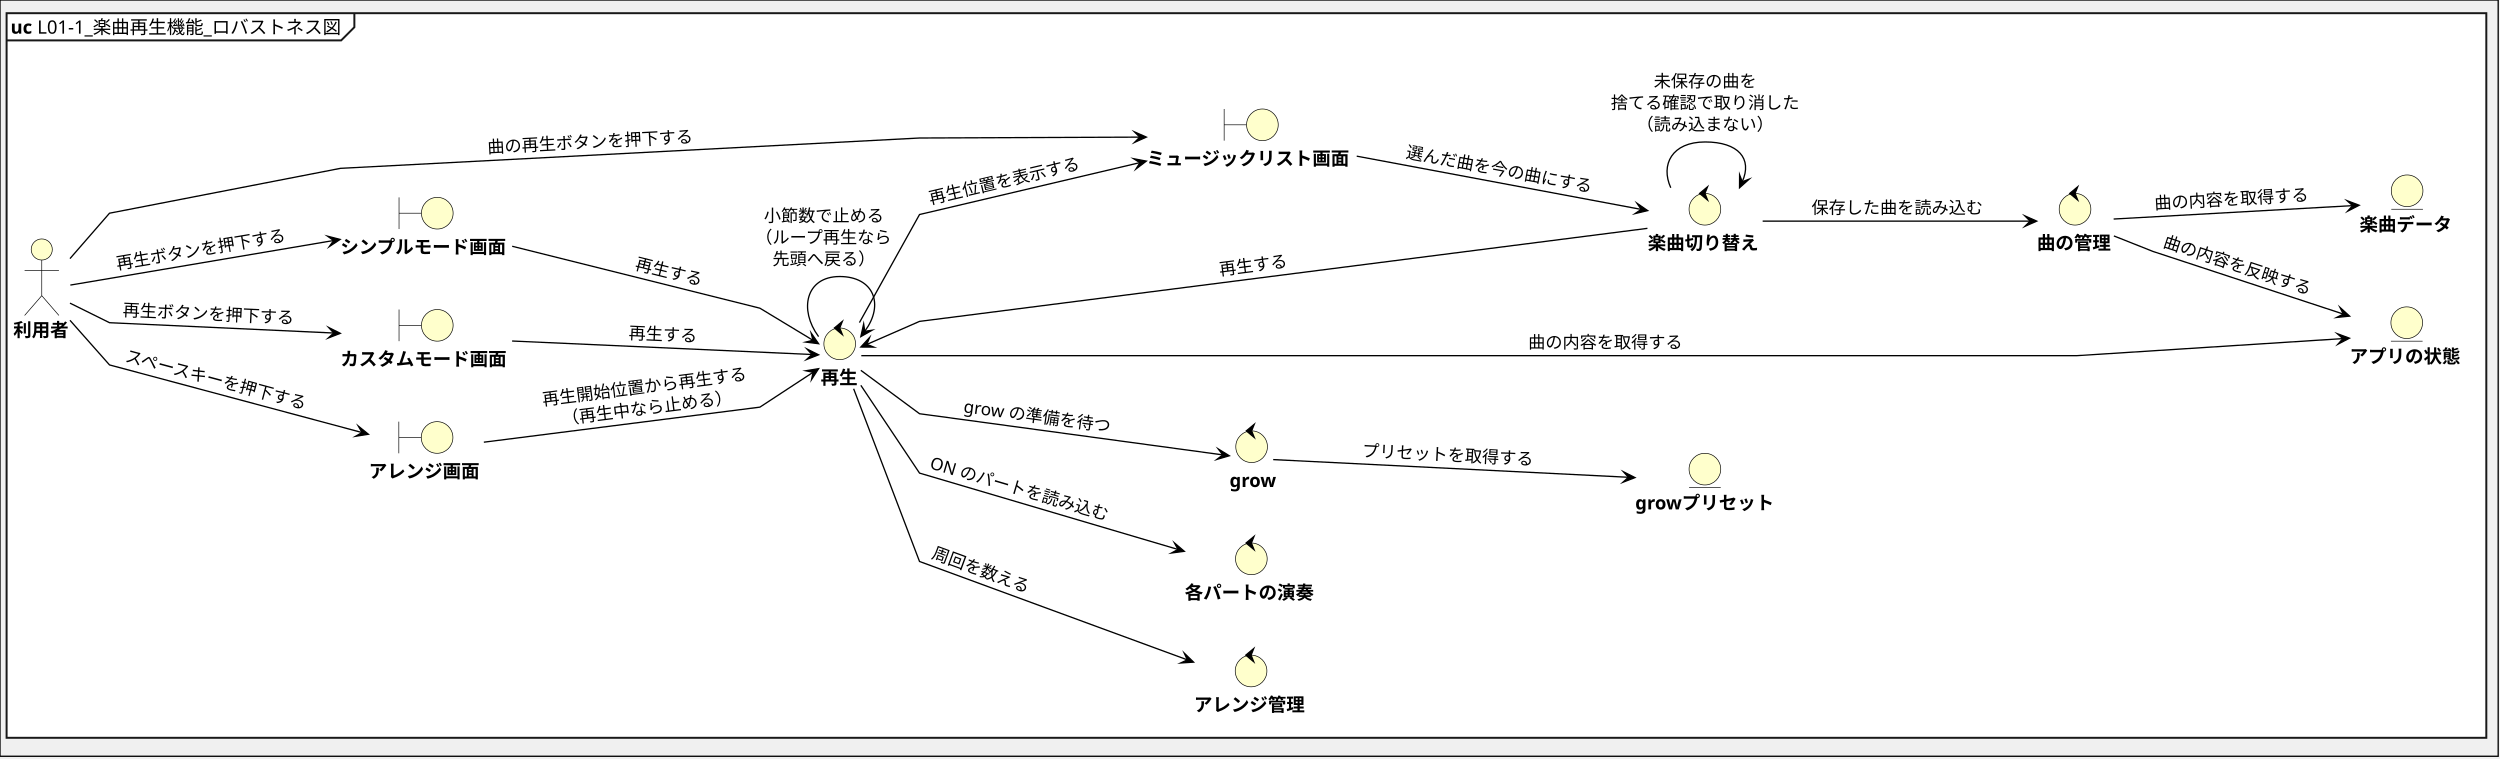
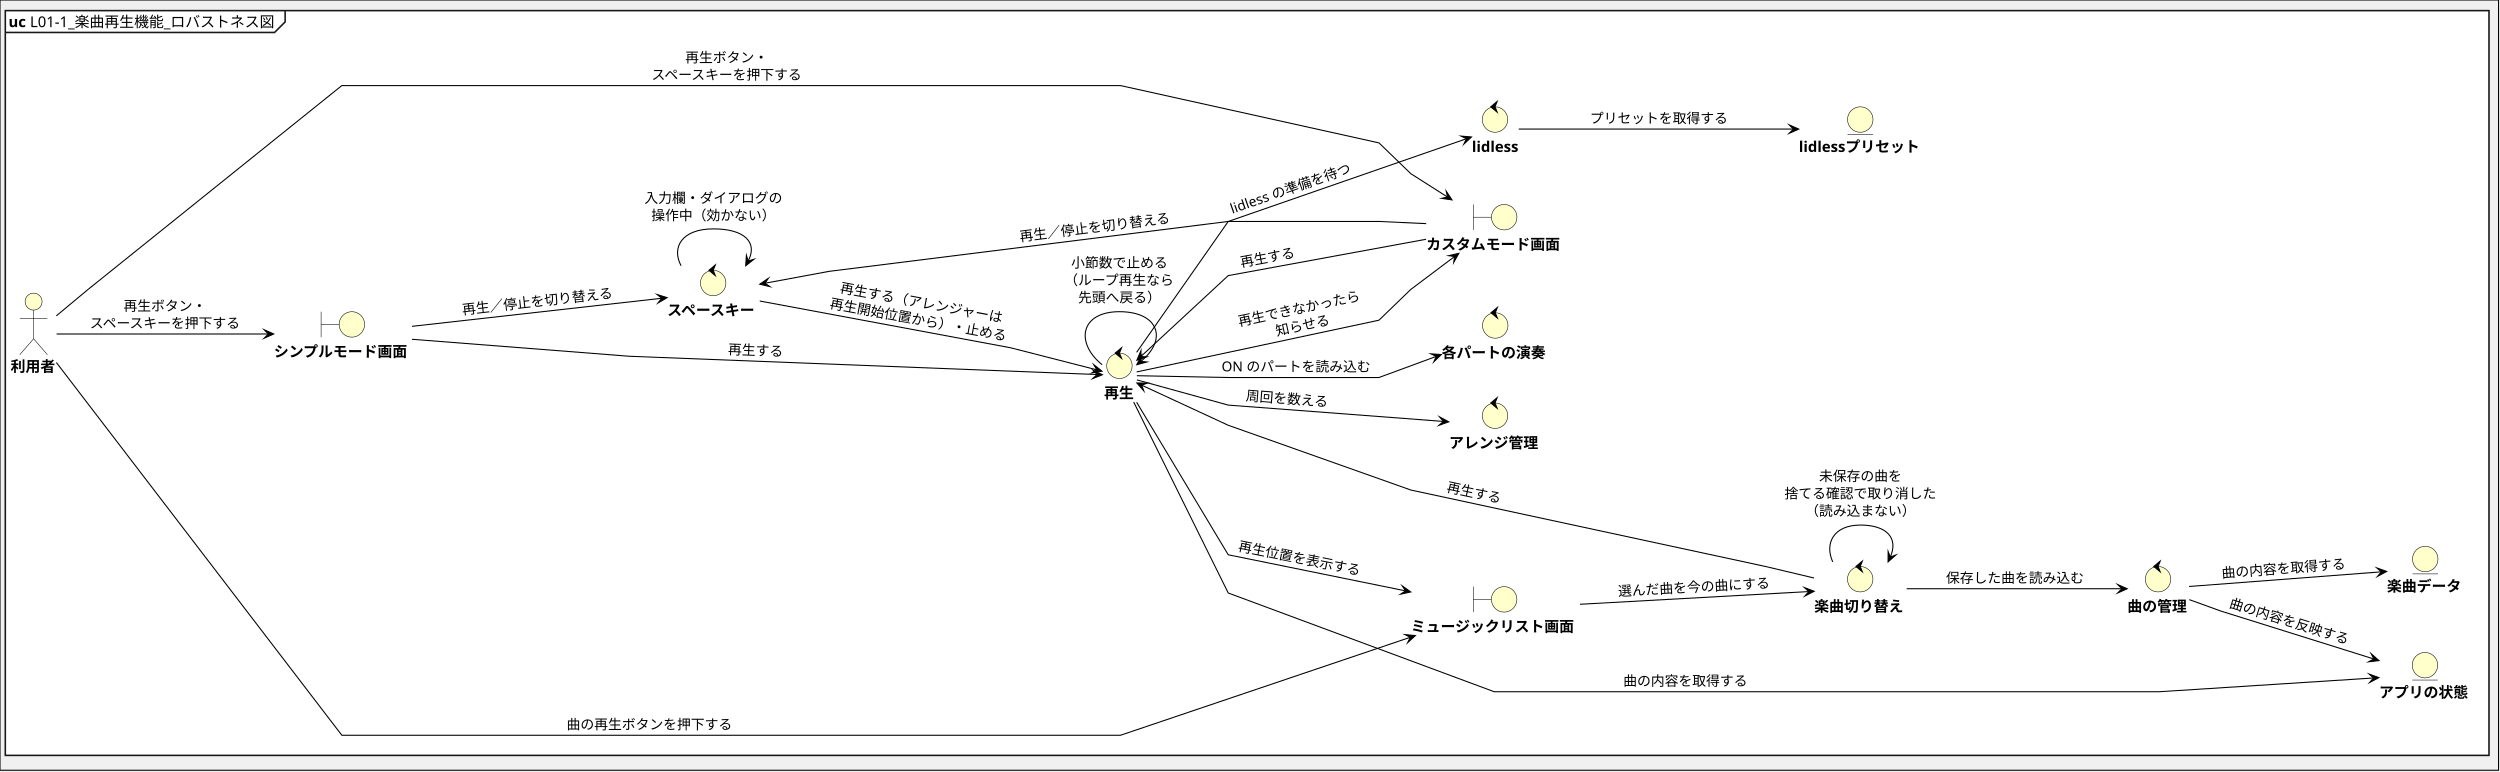
- <svg xmlns="http://www.w3.org/2000/svg" version="1.1" data-diagram-type="DESCRIPTION" style="width:1895px;height:575px;background:#FFFFFF;" width="1895px" height="575px" viewBox="0 0 1895 575" zoomAndPan="magnify" preserveAspectRatio="none" contentStyleType="text/css">
+ <svg xmlns="http://www.w3.org/2000/svg" version="1.1" data-diagram-type="DESCRIPTION" style="width:2355px;height:727px;background:#FFFFFF;" width="2355px" height="727px" viewBox="0 0 2355 727" zoomAndPan="magnify" preserveAspectRatio="none" contentStyleType="text/css">
  <defs />
  <g font-family="sans-serif" lengthAdjust="spacing">
-     <rect x="0" y="0" width="1893.625" height="573.252" fill="none" style="stroke:#000;stroke-width:1;" />
-     <rect x="5" y="10" width="1879.625" height="549.252" fill="#FFF" style="stroke:#181818;stroke-width:1.5;" />
+     <rect x="0" y="0" width="2353.625" height="725.57" fill="none" style="stroke:#000;stroke-width:1;" />
+     <rect x="5" y="10" width="2339.625" height="701.57" fill="#FFF" style="stroke:#181818;stroke-width:1.5;" />
    <path d="M268.606,10 L268.606,20.609 L258.606,30.609 L5,30.609" style="stroke:#181818;stroke-width:1.5;" fill="none" />
    <text x="8" y="25.533" fill="#000" font-size="14" textLength="16.338" font-weight="700">uc</text>
    <text x="28.228" y="25.533" fill="#000" font-size="14" textLength="233.379">L01-1_楽曲再生機能_ロバストネス図</text>
    <g class="entity" data-qualified-name="A1" id="ent0001" data-source-line="4">
-       <ellipse cx="31.656" cy="189.109" rx="8" ry="8" fill="#FFC" style="stroke:#000;stroke-width:0.5;" />
-       <path d="M31.656,197.109 L31.656,224.109 M18.656,205.109 L44.656,205.109 M31.656,224.109 L18.656,239.109 M31.656,224.109 L44.656,239.109" style="stroke:#000;stroke-width:0.5;" fill="none" />
-       <text x="10" y="255.143" fill="#000" font-size="14" textLength="43.313" font-weight="700">利用者</text>
+       <ellipse cx="31.656" cy="284.109" rx="8" ry="8" fill="#FFC" style="stroke:#000;stroke-width:0.5;" />
+       <path d="M31.656,292.109 L31.656,319.109 M18.656,300.109 L44.656,300.109 M31.656,319.109 L18.656,334.109 M31.656,319.109 L44.656,334.109" style="stroke:#000;stroke-width:0.5;" fill="none" />
+       <text x="10" y="350.143" fill="#000" font-size="14" textLength="43.313" font-weight="700">利用者</text>
    </g>
    <g class="entity" data-qualified-name="B1" id="ent0002" data-source-line="5">
-       <path d="M302.469,149.609 L302.469,173.609 M302.469,161.609 L319.469,161.609" style="stroke:#000;stroke-width:0.5;" fill="none" />
-       <ellipse cx="331.469" cy="161.609" rx="12" ry="12" fill="#FFC" style="stroke:#000;stroke-width:0.5;" />
-       <text x="258" y="192.143" fill="#000" font-size="14" textLength="129.938" font-weight="700">シンプルモード画面</text>
+       <path d="M302.469,293.609 L302.469,317.609 M302.469,305.609 L319.469,305.609" style="stroke:#000;stroke-width:0.5;" fill="none" />
+       <ellipse cx="331.469" cy="305.609" rx="12" ry="12" fill="#FFC" style="stroke:#000;stroke-width:0.5;" />
+       <text x="258" y="336.143" fill="#000" font-size="14" textLength="129.938" font-weight="700">シンプルモード画面</text>
    </g>
    <g class="entity" data-qualified-name="B2" id="ent0003" data-source-line="6">
-       <path d="M302.469,234.609 L302.469,258.609 M302.469,246.609 L319.469,246.609" style="stroke:#000;stroke-width:0.5;" fill="none" />
-       <ellipse cx="331.469" cy="246.609" rx="12" ry="12" fill="#FFC" style="stroke:#000;stroke-width:0.5;" />
-       <text x="258" y="277.143" fill="#000" font-size="14" textLength="129.938" font-weight="700">カスタムモード画面</text>
-     </g>
-     <g class="entity" data-qualified-name="B4" id="ent0004" data-source-line="7">
-       <path d="M302.313,319.609 L302.313,343.609 M302.313,331.609 L319.313,331.609" style="stroke:#000;stroke-width:0.5;" fill="none" />
-       <ellipse cx="331.313" cy="331.609" rx="12" ry="12" fill="#FFC" style="stroke:#000;stroke-width:0.5;" />
-       <text x="279.5" y="362.143" fill="#000" font-size="14" textLength="86.625" font-weight="700">アレンジ画面</text>
-     </g>
-     <g class="entity" data-qualified-name="B3" id="ent0005" data-source-line="8">
-       <path d="M927.906,82.609 L927.906,106.609 M927.906,94.609 L944.906,94.609" style="stroke:#000;stroke-width:0.5;" fill="none" />
-       <ellipse cx="956.906" cy="94.609" rx="12" ry="12" fill="#FFC" style="stroke:#000;stroke-width:0.5;" />
-       <text x="869" y="125.143" fill="#000" font-size="14" textLength="158.813" font-weight="700">ミュージックリスト画面</text>
+       <path d="M1387.969,192.609 L1387.969,216.609 M1387.969,204.609 L1404.969,204.609" style="stroke:#000;stroke-width:0.5;" fill="none" />
+       <ellipse cx="1416.969" cy="204.609" rx="12" ry="12" fill="#FFC" style="stroke:#000;stroke-width:0.5;" />
+       <text x="1343.5" y="235.143" fill="#000" font-size="14" textLength="129.938" font-weight="700">カスタムモード画面</text>
+     </g>
+     <g class="entity" data-qualified-name="B3" id="ent0004" data-source-line="7">
+       <path d="M1387.906,552.609 L1387.906,576.609 M1387.906,564.609 L1404.906,564.609" style="stroke:#000;stroke-width:0.5;" fill="none" />
+       <ellipse cx="1416.906" cy="564.609" rx="12" ry="12" fill="#FFC" style="stroke:#000;stroke-width:0.5;" />
+       <text x="1329" y="595.143" fill="#000" font-size="14" textLength="158.813" font-weight="700">ミュージックリスト画面</text>
+     </g>
+     <g class="entity" data-qualified-name="C7" id="ent0005" data-source-line="8">
+       <ellipse cx="671.813" cy="266.609" rx="12" ry="12" fill="#FFC" style="stroke:#000;stroke-width:0.5;" />
+       <polygon points="667.813,254.609,673.813,249.609,671.813,254.609,673.813,259.609,667.813,254.609" fill="#000" style="stroke:#000;stroke-width:1;stroke-linejoin:miter;stroke-miterlimit:10;" />
+       <text x="628.5" y="297.143" fill="#000" font-size="14" textLength="86.625" font-weight="700">スペースキー</text>
    </g>
    <g class="entity" data-qualified-name="C1" id="ent0006" data-source-line="9">
-       <ellipse cx="1292.313" cy="158.609" rx="12" ry="12" fill="#FFC" style="stroke:#000;stroke-width:0.5;" />
-       <polygon points="1288.313,146.609,1294.313,141.609,1292.313,146.609,1294.313,151.609,1288.313,146.609" fill="#000" style="stroke:#000;stroke-width:1;stroke-linejoin:miter;stroke-miterlimit:10;" />
-       <text x="1249" y="189.143" fill="#000" font-size="14" textLength="86.625" font-weight="700">楽曲切り替え</text>
+       <ellipse cx="1752.313" cy="545.609" rx="12" ry="12" fill="#FFC" style="stroke:#000;stroke-width:0.5;" />
+       <polygon points="1748.313,533.609,1754.313,528.609,1752.313,533.609,1754.313,538.609,1748.313,533.609" fill="#000" style="stroke:#000;stroke-width:1;stroke-linejoin:miter;stroke-miterlimit:10;" />
+       <text x="1709" y="576.143" fill="#000" font-size="14" textLength="86.625" font-weight="700">楽曲切り替え</text>
    </g>
    <g class="entity" data-qualified-name="C2" id="ent0007" data-source-line="10">
-       <ellipse cx="1572.875" cy="158.609" rx="12" ry="12" fill="#FFC" style="stroke:#000;stroke-width:0.5;" />
-       <polygon points="1568.875,146.609,1574.875,141.609,1572.875,146.609,1574.875,151.609,1568.875,146.609" fill="#000" style="stroke:#000;stroke-width:1;stroke-linejoin:miter;stroke-miterlimit:10;" />
-       <text x="1544" y="189.143" fill="#000" font-size="14" textLength="57.75" font-weight="700">曲の管理</text>
+       <ellipse cx="2032.875" cy="545.609" rx="12" ry="12" fill="#FFC" style="stroke:#000;stroke-width:0.5;" />
+       <polygon points="2028.875,533.609,2034.875,528.609,2032.875,533.609,2034.875,538.609,2028.875,533.609" fill="#000" style="stroke:#000;stroke-width:1;stroke-linejoin:miter;stroke-miterlimit:10;" />
+       <text x="2004" y="576.143" fill="#000" font-size="14" textLength="57.75" font-weight="700">曲の管理</text>
    </g>
    <g class="entity" data-qualified-name="C3" id="ent0008" data-source-line="11">
-       <ellipse cx="636.5" cy="260.609" rx="12" ry="12" fill="#FFC" style="stroke:#000;stroke-width:0.5;" />
-       <polygon points="632.5,248.609,638.5,243.609,636.5,248.609,638.5,253.609,632.5,248.609" fill="#000" style="stroke:#000;stroke-width:1;stroke-linejoin:miter;stroke-miterlimit:10;" />
-       <text x="622.063" y="291.143" fill="#000" font-size="14" textLength="28.875" font-weight="700">再生</text>
+       <ellipse cx="1054.5" cy="344.609" rx="12" ry="12" fill="#FFC" style="stroke:#000;stroke-width:0.5;" />
+       <polygon points="1050.5,332.609,1056.5,327.609,1054.5,332.609,1056.5,337.609,1050.5,332.609" fill="#000" style="stroke:#000;stroke-width:1;stroke-linejoin:miter;stroke-miterlimit:10;" />
+       <text x="1040.063" y="375.143" fill="#000" font-size="14" textLength="28.875" font-weight="700">再生</text>
    </g>
    <g class="entity" data-qualified-name="C6" id="ent0009" data-source-line="12">
-       <ellipse cx="948.721" cy="338.609" rx="12" ry="12" fill="#FFC" style="stroke:#000;stroke-width:0.5;" />
-       <polygon points="944.721,326.609,950.721,321.609,948.721,326.609,950.721,331.609,944.721,326.609" fill="#000" style="stroke:#000;stroke-width:1;stroke-linejoin:miter;stroke-miterlimit:10;" />
-       <text x="932" y="369.143" fill="#000" font-size="14" textLength="33.441" font-weight="700">grow</text>
+       <ellipse cx="1408.29" cy="112.609" rx="12" ry="12" fill="#FFC" style="stroke:#000;stroke-width:0.5;" />
+       <polygon points="1404.29,100.609,1410.29,95.609,1408.29,100.609,1410.29,105.609,1404.29,100.609" fill="#000" style="stroke:#000;stroke-width:1;stroke-linejoin:miter;stroke-miterlimit:10;" />
+       <text x="1386.5" y="143.143" fill="#000" font-size="14" textLength="43.579" font-weight="700">lidless</text>
    </g>
    <g class="entity" data-qualified-name="C4" id="ent0010" data-source-line="13">
-       <ellipse cx="948.531" cy="423.609" rx="12" ry="12" fill="#FFC" style="stroke:#000;stroke-width:0.5;" />
-       <polygon points="944.531,411.609,950.531,406.609,948.531,411.609,950.531,416.609,944.531,411.609" fill="#000" style="stroke:#000;stroke-width:1;stroke-linejoin:miter;stroke-miterlimit:10;" />
-       <text x="898" y="454.143" fill="#000" font-size="14" textLength="101.063" font-weight="700">各パートの演奏</text>
+       <ellipse cx="1408.531" cy="306.609" rx="12" ry="12" fill="#FFC" style="stroke:#000;stroke-width:0.5;" />
+       <polygon points="1404.531,294.609,1410.531,289.609,1408.531,294.609,1410.531,299.609,1404.531,294.609" fill="#000" style="stroke:#000;stroke-width:1;stroke-linejoin:miter;stroke-miterlimit:10;" />
+       <text x="1358" y="337.143" fill="#000" font-size="14" textLength="101.063" font-weight="700">各パートの演奏</text>
    </g>
    <g class="entity" data-qualified-name="C5" id="ent0011" data-source-line="14">
-       <ellipse cx="948.313" cy="508.609" rx="12" ry="12" fill="#FFC" style="stroke:#000;stroke-width:0.5;" />
-       <polygon points="944.313,496.609,950.313,491.609,948.313,496.609,950.313,501.609,944.313,496.609" fill="#000" style="stroke:#000;stroke-width:1;stroke-linejoin:miter;stroke-miterlimit:10;" />
-       <text x="905" y="539.143" fill="#000" font-size="14" textLength="86.625" font-weight="700">アレンジ管理</text>
+       <ellipse cx="1408.313" cy="391.609" rx="12" ry="12" fill="#FFC" style="stroke:#000;stroke-width:0.5;" />
+       <polygon points="1404.313,379.609,1410.313,374.609,1408.313,379.609,1410.313,384.609,1404.313,379.609" fill="#000" style="stroke:#000;stroke-width:1;stroke-linejoin:miter;stroke-miterlimit:10;" />
+       <text x="1365" y="422.143" fill="#000" font-size="14" textLength="86.625" font-weight="700">アレンジ管理</text>
    </g>
    <g class="entity" data-qualified-name="E1" id="ent0012" data-source-line="15">
-       <ellipse cx="1824.594" cy="144.609" rx="12" ry="12" fill="#FFC" style="stroke:#000;stroke-width:0.5;" />
-       <line x1="1812.594" y1="158.609" x2="1836.594" y2="158.609" style="stroke:#000;stroke-width:0.5;" />
-       <text x="1788.5" y="175.143" fill="#000" font-size="14" textLength="72.188" font-weight="700">楽曲データ</text>
+       <ellipse cx="2284.594" cy="526.609" rx="12" ry="12" fill="#FFC" style="stroke:#000;stroke-width:0.5;" />
+       <line x1="2272.594" y1="540.609" x2="2296.594" y2="540.609" style="stroke:#000;stroke-width:0.5;" />
+       <text x="2248.5" y="557.143" fill="#000" font-size="14" textLength="72.188" font-weight="700">楽曲データ</text>
    </g>
    <g class="entity" data-qualified-name="E2" id="ent0013" data-source-line="16">
-       <ellipse cx="1824.313" cy="244.609" rx="12" ry="12" fill="#FFC" style="stroke:#000;stroke-width:0.5;" />
-       <line x1="1812.313" y1="258.609" x2="1836.313" y2="258.609" style="stroke:#000;stroke-width:0.5;" />
-       <text x="1781" y="275.143" fill="#000" font-size="14" textLength="86.625" font-weight="700">アプリの状態</text>
+       <ellipse cx="2284.313" cy="626.609" rx="12" ry="12" fill="#FFC" style="stroke:#000;stroke-width:0.5;" />
+       <line x1="2272.313" y1="640.609" x2="2296.313" y2="640.609" style="stroke:#000;stroke-width:0.5;" />
+       <text x="2241" y="657.143" fill="#000" font-size="14" textLength="86.625" font-weight="700">アプリの状態</text>
    </g>
    <g class="entity" data-qualified-name="E3" id="ent0014" data-source-line="17">
-       <ellipse cx="1292.314" cy="355.609" rx="12" ry="12" fill="#FFC" style="stroke:#000;stroke-width:0.5;" />
-       <line x1="1280.314" y1="369.609" x2="1304.314" y2="369.609" style="stroke:#000;stroke-width:0.5;" />
-       <text x="1239.5" y="386.143" fill="#000" font-size="14" textLength="105.629" font-weight="700">growプリセット</text>
+       <ellipse cx="1752.383" cy="112.609" rx="12" ry="12" fill="#FFC" style="stroke:#000;stroke-width:0.5;" />
+       <line x1="1740.383" y1="126.609" x2="1764.383" y2="126.609" style="stroke:#000;stroke-width:0.5;" />
+       <text x="1694.5" y="143.143" fill="#000" font-size="14" textLength="115.767" font-weight="700">lidlessプリセット</text>
    </g>
    <g class="link" data-entity-1="ent0001" data-entity-2="ent0002" id="lnk15" data-source-line="19" data-link-type="dependency">
-       <path d="M53.32,216.089 C95.52,208.939 187.73,193.334 252.89,182.304" style="stroke:#000;stroke-width:1;" fill="none" id="A1-to-B1" />
-       <polygon points="257.82,181.469,248.279,179.028,252.89,182.304,249.614,186.915,257.82,181.469" fill="#000" style="stroke:#000;stroke-width:1;stroke-linejoin:miter;stroke-miterlimit:10;" />
+       <path d="M53.32,314.609 C95.52,314.609 187.66,314.609 252.82,314.609" style="stroke:#000;stroke-width:1;" fill="none" id="A1-to-B1" />
+       <polygon points="257.82,314.609,248.82,310.609,252.82,314.609,248.82,318.609,257.82,314.609" fill="#000" style="stroke:#000;stroke-width:1;stroke-linejoin:miter;stroke-miterlimit:10;" />
    </g>
    <g class="link" data-entity-1="ent0001" data-entity-2="ent0003" id="lnk16" data-source-line="20" data-link-type="dependency">
-       <path d="M53.04,229.779 C67.02,236.699 83,244.609 83,244.609 C83,244.609 182.165,249.169 252.955,252.429" style="stroke:#000;stroke-width:1;" fill="none" id="A1-to-B2" />
-       <polygon points="257.95,252.659,249.144,248.25,252.955,252.429,248.776,256.241,257.95,252.659" fill="#000" style="stroke:#000;stroke-width:1;stroke-linejoin:miter;stroke-miterlimit:10;" />
+       <path d="M53.04,297.529 C67.02,285.899 83,272.609 83,272.609 C83,272.609 322,80.609 322,80.609 C322,80.609 322,80.609 1055.5,80.609 C1055.5,80.609 1299,134.609 1299,134.609 C1299,134.609 1329,163.609 1329,163.609 C1329,163.609 1344.103,173.233 1363.573,185.633" style="stroke:#000;stroke-width:1;" fill="none" id="A1-to-B2" />
+       <polygon points="1367.79,188.319,1362.348,180.111,1363.573,185.633,1358.05,186.859,1367.79,188.319" fill="#000" style="stroke:#000;stroke-width:1;stroke-linejoin:miter;stroke-miterlimit:10;" />
    </g>
    <g class="link" data-entity-1="ent0001" data-entity-2="ent0004" id="lnk17" data-source-line="21" data-link-type="dependency">
-       <path d="M53.04,242.789 C67.02,258.569 83,276.609 83,276.609 C83,276.609 205.7,309.466 274.44,327.876" style="stroke:#000;stroke-width:1;" fill="none" id="A1-to-B4" />
-       <polygon points="279.27,329.169,271.611,322.977,274.44,327.876,269.542,330.705,279.27,329.169" fill="#000" style="stroke:#000;stroke-width:1;stroke-linejoin:miter;stroke-miterlimit:10;" />
-     </g>
-     <g class="link" data-entity-1="ent0001" data-entity-2="ent0005" id="lnk18" data-source-line="22" data-link-type="dependency">
-       <path d="M53.04,196.019 C67.02,179.959 83,161.609 83,161.609 C83,161.609 258,127.609 258,127.609 C258,127.609 697,104.609 697,104.609 C697,104.609 790.46,104.24 863.93,103.94" style="stroke:#000;stroke-width:1;" fill="none" id="A1-to-B3" />
-       <polygon points="868.93,103.919,859.914,99.956,863.93,103.94,859.946,107.956,868.93,103.919" fill="#000" style="stroke:#000;stroke-width:1;stroke-linejoin:miter;stroke-miterlimit:10;" />
-     </g>
-     <g class="link" data-entity-1="ent0005" data-entity-2="ent0006" id="lnk19" data-source-line="23" data-link-type="dependency">
-       <path d="M1028.39,118.369 C1097.04,131.219 1189.005,148.429 1244.025,158.729" style="stroke:#000;stroke-width:1;" fill="none" id="B3-to-C1" />
-       <polygon points="1248.94,159.649,1240.83,154.062,1244.025,158.729,1239.358,161.925,1248.94,159.649" fill="#000" style="stroke:#000;stroke-width:1;stroke-linejoin:miter;stroke-miterlimit:10;" />
-     </g>
-     <g class="link" data-entity-1="ent0006" data-entity-2="ent0006" id="lnk20" data-source-line="24" data-link-type="dependency">
-       <path d="M1266.44,142.329 C1258.55,124.839 1267.23,107.609 1292.5,107.609 C1317.77,107.609 1328.506,120.282 1320.616,137.772" style="stroke:#000;stroke-width:1;" fill="none" id="C1-to-C1" />
-       <polygon points="1318.56,142.329,1325.907,135.77,1320.616,137.772,1318.615,132.481,1318.56,142.329" fill="#000" style="stroke:#000;stroke-width:1;stroke-linejoin:miter;stroke-miterlimit:10;" />
-     </g>
-     <g class="link" data-entity-1="ent0006" data-entity-2="ent0007" id="lnk21" data-source-line="25" data-link-type="dependency">
-       <path d="M1336.1,167.609 C1393.7,167.609 1489.83,167.609 1538.82,167.609" style="stroke:#000;stroke-width:1;" fill="none" id="C1-to-C2" />
-       <polygon points="1543.82,167.609,1534.82,163.609,1538.82,167.609,1534.82,171.609,1543.82,167.609" fill="#000" style="stroke:#000;stroke-width:1;stroke-linejoin:miter;stroke-miterlimit:10;" />
-     </g>
-     <g class="link" data-entity-1="ent0007" data-entity-2="ent0012" id="lnk22" data-source-line="26" data-link-type="dependency">
-       <path d="M1602.14,166.029 C1647.89,163.459 1733.318,158.669 1783.278,155.869" style="stroke:#000;stroke-width:1;" fill="none" id="C2-to-E1" />
-       <polygon points="1788.27,155.589,1779.06,152.099,1783.278,155.869,1779.508,160.087,1788.27,155.589" fill="#000" style="stroke:#000;stroke-width:1;stroke-linejoin:miter;stroke-miterlimit:10;" />
-     </g>
-     <g class="link" data-entity-1="ent0007" data-entity-2="ent0013" id="lnk23" data-source-line="27" data-link-type="dependency">
-       <path d="M1602.32,178.839 C1617.04,184.679 1632,190.609 1632,190.609 C1632,190.609 1719.83,219.507 1776.25,238.067" style="stroke:#000;stroke-width:1;" fill="none" id="C2-to-E2" />
-       <polygon points="1781,239.629,1773.701,233.017,1776.25,238.067,1771.201,240.617,1781,239.629" fill="#000" style="stroke:#000;stroke-width:1;stroke-linejoin:miter;stroke-miterlimit:10;" />
-     </g>
-     <g class="link" data-entity-1="ent0002" data-entity-2="ent0008" id="lnk24" data-source-line="28" data-link-type="dependency">
-       <path d="M388.24,186.669 C462.9,205.339 576,233.609 576,233.609 C576,233.609 598.582,247.271 616.212,257.941" style="stroke:#000;stroke-width:1;" fill="none" id="B1-to-C3" />
-       <polygon points="620.49,260.529,614.861,252.447,616.212,257.941,610.719,259.291,620.49,260.529" fill="#000" style="stroke:#000;stroke-width:1;stroke-linejoin:miter;stroke-miterlimit:10;" />
-     </g>
-     <g class="link" data-entity-1="ent0003" data-entity-2="ent0008" id="lnk25" data-source-line="29" data-link-type="dependency">
-       <path d="M388.17,258.489 C462.26,261.819 574.235,266.854 615.495,268.714" style="stroke:#000;stroke-width:1;" fill="none" id="B2-to-C3" />
-       <polygon points="620.49,268.939,611.679,264.538,615.495,268.714,611.319,272.53,620.49,268.939" fill="#000" style="stroke:#000;stroke-width:1;stroke-linejoin:miter;stroke-miterlimit:10;" />
-     </g>
-     <g class="link" data-entity-1="ent0004" data-entity-2="ent0008" id="lnk26" data-source-line="30" data-link-type="dependency">
-       <path d="M366.75,335.179 C438.65,326.049 576,308.609 576,308.609 C576,308.609 598.678,293.739 616.308,282.189" style="stroke:#000;stroke-width:1;" fill="none" id="B4-to-C3" />
-       <polygon points="620.49,279.449,610.77,281.036,616.308,282.189,615.154,287.727,620.49,279.449" fill="#000" style="stroke:#000;stroke-width:1;stroke-linejoin:miter;stroke-miterlimit:10;" />
-     </g>
-     <g class="link" data-entity-1="ent0006" data-entity-2="ent0008" id="lnk27" data-source-line="31" data-link-type="dependency">
-       <path d="M1248.75,173.079 C1112.43,190.499 697,243.609 697,243.609 C697,243.609 674.722,253.348 657.092,261.048" style="stroke:#000;stroke-width:1;" fill="none" id="C1-to-C3" />
-       <polygon points="652.51,263.049,662.359,263.113,657.092,261.048,659.157,255.782,652.51,263.049" fill="#000" style="stroke:#000;stroke-width:1;stroke-linejoin:miter;stroke-miterlimit:10;" />
-     </g>
-     <g class="link" data-entity-1="ent0008" data-entity-2="ent0013" id="lnk28" data-source-line="32" data-link-type="dependency">
-       <path d="M652.87,269.609 C715.42,269.609 947.5,269.609 947.5,269.609 C947.5,269.609 947.5,269.609 1574,269.609 C1574,269.609 1704.64,261.229 1775.9,256.659" style="stroke:#000;stroke-width:1;" fill="none" id="C3-to-E2" />
-       <polygon points="1780.89,256.339,1771.652,252.924,1775.9,256.659,1772.164,260.907,1780.89,256.339" fill="#000" style="stroke:#000;stroke-width:1;stroke-linejoin:miter;stroke-miterlimit:10;" />
-     </g>
-     <g class="link" data-entity-1="ent0008" data-entity-2="ent0009" id="lnk29" data-source-line="33" data-link-type="dependency">
-       <path d="M652.51,280.709 C670.14,293.749 697,313.609 697,313.609 C697,313.609 872.035,337.367 926.875,344.807" style="stroke:#000;stroke-width:1;" fill="none" id="C3-to-C6" />
-       <polygon points="931.83,345.479,923.449,340.306,926.875,344.807,922.374,348.233,931.83,345.479" fill="#000" style="stroke:#000;stroke-width:1;stroke-linejoin:miter;stroke-miterlimit:10;" />
-     </g>
-     <g class="link" data-entity-1="ent0009" data-entity-2="ent0014" id="lnk30" data-source-line="34" data-link-type="dependency">
-       <path d="M965.08,348.379 C1013.04,350.769 1154.966,357.821 1234.336,361.771" style="stroke:#000;stroke-width:1;" fill="none" id="C6-to-E3" />
-       <polygon points="1239.33,362.019,1230.54,357.577,1234.336,361.771,1230.142,365.567,1239.33,362.019" fill="#000" style="stroke:#000;stroke-width:1;stroke-linejoin:miter;stroke-miterlimit:10;" />
-     </g>
-     <g class="link" data-entity-1="ent0008" data-entity-2="ent0010" id="lnk31" data-source-line="35" data-link-type="dependency">
-       <path d="M652.51,292.069 C670.14,318.429 697,358.609 697,358.609 C697,358.609 819.865,394.903 892.915,416.483" style="stroke:#000;stroke-width:1;" fill="none" id="C3-to-C4" />
-       <polygon points="897.71,417.899,890.212,411.513,892.915,416.483,887.946,419.186,897.71,417.899" fill="#000" style="stroke:#000;stroke-width:1;stroke-linejoin:miter;stroke-miterlimit:10;" />
-     </g>
-     <g class="link" data-entity-1="ent0008" data-entity-2="ent0011" id="lnk32" data-source-line="36" data-link-type="dependency">
-       <path d="M647.06,294.669 C663.88,338.769 697,425.609 697,425.609 C697,425.609 828.487,473.895 900.027,500.175" style="stroke:#000;stroke-width:1;" fill="none" id="C3-to-C5" />
-       <polygon points="904.72,501.899,897.651,495.041,900.027,500.175,894.893,502.551,904.72,501.899" fill="#000" style="stroke:#000;stroke-width:1;stroke-linejoin:miter;stroke-miterlimit:10;" />
-     </g>
-     <g class="link" data-entity-1="ent0008" data-entity-2="ent0008" id="lnk33" data-source-line="37" data-link-type="dependency">
-       <path d="M620.49,255.149 C605.39,234.759 610.73,209.609 636.5,209.609 C662.27,209.609 670.586,230.741 655.486,251.131" style="stroke:#000;stroke-width:1;" fill="none" id="C3-to-C3" />
-       <polygon points="652.51,255.149,661.081,250.297,655.486,251.131,654.652,245.536,652.51,255.149" fill="#000" style="stroke:#000;stroke-width:1;stroke-linejoin:miter;stroke-miterlimit:10;" />
-     </g>
-     <g class="link" data-entity-1="ent0008" data-entity-2="ent0005" id="lnk34" data-source-line="38" data-link-type="dependency">
-       <path d="M651.45,244.519 C669.04,212.899 697,162.609 697,162.609 C697,162.609 790.593,140.565 864.063,123.265" style="stroke:#000;stroke-width:1;" fill="none" id="C3-to-B3" />
-       <polygon points="868.93,122.119,859.253,120.289,864.063,123.265,861.086,128.076,868.93,122.119" fill="#000" style="stroke:#000;stroke-width:1;stroke-linejoin:miter;stroke-miterlimit:10;" />
+       <path d="M53.09,341.489 C119.23,427.849 322,692.609 322,692.609 C322,692.609 322,692.609 1055.5,692.609 C1055.5,692.609 1225.273,635.211 1328.543,600.301" style="stroke:#000;stroke-width:1;" fill="none" id="A1-to-B3" />
+       <polygon points="1333.28,598.699,1323.473,597.792,1328.543,600.301,1326.035,605.371,1333.28,598.699" fill="#000" style="stroke:#000;stroke-width:1;stroke-linejoin:miter;stroke-miterlimit:10;" />
+     </g>
+     <g class="link" data-entity-1="ent0002" data-entity-2="ent0005" id="lnk18" data-source-line="22" data-link-type="dependency">
+       <path d="M388.05,307.409 C458.06,299.539 563.281,287.718 623.411,280.958" style="stroke:#000;stroke-width:1;" fill="none" id="B1-to-C7" />
+       <polygon points="628.38,280.399,618.989,277.43,623.411,280.958,619.883,285.38,628.38,280.399" fill="#000" style="stroke:#000;stroke-width:1;stroke-linejoin:miter;stroke-miterlimit:10;" />
+     </g>
+     <g class="link" data-entity-1="ent0003" data-entity-2="ent0005" id="lnk19" data-source-line="23" data-link-type="dependency">
+       <path d="M1343.44,210.659 C1319.95,209.579 1299,208.609 1299,208.609 C1299,208.609 1157,208.609 1157,208.609 C1157,208.609 781,255.609 781,255.609 C781,255.609 750.786,261.209 720.596,266.799" style="stroke:#000;stroke-width:1;" fill="none" id="B2-to-C7" />
+       <polygon points="715.68,267.709,725.258,270.004,720.596,266.799,723.801,262.138,715.68,267.709" fill="#000" style="stroke:#000;stroke-width:1;stroke-linejoin:miter;stroke-miterlimit:10;" />
+     </g>
+     <g class="link" data-entity-1="ent0005" data-entity-2="ent0005" id="lnk20" data-source-line="24" data-link-type="dependency">
+       <path d="M641.55,250.329 C632.32,232.839 642.47,215.609 672,215.609 C701.53,215.609 714.014,228.417 704.784,245.907" style="stroke:#000;stroke-width:1;" fill="none" id="C7-to-C7" />
+       <polygon points="702.45,250.329,710.188,244.237,704.784,245.907,703.113,240.503,702.45,250.329" fill="#000" style="stroke:#000;stroke-width:1;stroke-linejoin:miter;stroke-miterlimit:10;" />
+     </g>
+     <g class="link" data-entity-1="ent0005" data-entity-2="ent0008" id="lnk21" data-source-line="25" data-link-type="dependency">
+       <path d="M715.68,283.559 C793.83,298.129 952,327.609 952,327.609 C952,327.609 1004.846,341.149 1033.236,348.419" style="stroke:#000;stroke-width:1;" fill="none" id="C7-to-C3" />
+       <polygon points="1038.08,349.659,1030.354,343.552,1033.236,348.419,1028.369,351.302,1038.08,349.659" fill="#000" style="stroke:#000;stroke-width:1;stroke-linejoin:miter;stroke-miterlimit:10;" />
+     </g>
+     <g class="link" data-entity-1="ent0002" data-entity-2="ent0008" id="lnk22" data-source-line="26" data-link-type="dependency">
+       <path d="M388.09,319.609 C467.66,325.819 593,335.609 593,335.609 C593,335.609 954.084,349.724 1033.444,352.824" style="stroke:#000;stroke-width:1;" fill="none" id="B1-to-C3" />
+       <polygon points="1038.44,353.019,1029.603,348.671,1033.444,352.824,1029.291,356.665,1038.44,353.019" fill="#000" style="stroke:#000;stroke-width:1;stroke-linejoin:miter;stroke-miterlimit:10;" />
+     </g>
+     <g class="link" data-entity-1="ent0003" data-entity-2="ent0008" id="lnk23" data-source-line="27" data-link-type="dependency">
+       <path d="M1343.32,225.399 C1269.1,239.029 1157,259.609 1157,259.609 C1157,259.609 1102.979,309.642 1074.589,335.932" style="stroke:#000;stroke-width:1;" fill="none" id="B2-to-C3" />
+       <polygon points="1070.92,339.329,1080.241,336.149,1074.589,335.932,1074.806,330.279,1070.92,339.329" fill="#000" style="stroke:#000;stroke-width:1;stroke-linejoin:miter;stroke-miterlimit:10;" />
+     </g>
+     <g class="link" data-entity-1="ent0008" data-entity-2="ent0003" id="lnk37" data-source-line="41" data-link-type="dependency">
+       <path d="M1070.73,350.359 C1124.04,338.969 1299,301.609 1299,301.609 C1299,301.609 1329,272.609 1329,272.609 C1329,272.609 1348.813,257.713 1370.213,241.633" style="stroke:#000;stroke-width:1;" fill="none" id="C3-to-B2" />
+       <polygon points="1374.21,238.629,1364.612,240.838,1370.213,241.633,1369.418,247.234,1374.21,238.629" fill="#000" style="stroke:#000;stroke-width:1;stroke-linejoin:miter;stroke-miterlimit:10;" />
+     </g>
+     <g class="link" data-entity-1="ent0004" data-entity-2="ent0006" id="lnk24" data-source-line="28" data-link-type="dependency">
+       <path d="M1488.39,569.229 C1557.04,565.409 1648.928,560.307 1703.948,557.247" style="stroke:#000;stroke-width:1;" fill="none" id="B3-to-C1" />
+       <polygon points="1708.94,556.969,1699.732,553.475,1703.948,557.247,1700.176,561.463,1708.94,556.969" fill="#000" style="stroke:#000;stroke-width:1;stroke-linejoin:miter;stroke-miterlimit:10;" />
+     </g>
+     <g class="link" data-entity-1="ent0006" data-entity-2="ent0006" id="lnk25" data-source-line="29" data-link-type="dependency">
+       <path d="M1726.44,529.329 C1718.55,511.839 1727.23,494.609 1752.5,494.609 C1777.77,494.609 1788.506,507.282 1780.616,524.772" style="stroke:#000;stroke-width:1;" fill="none" id="C1-to-C1" />
+       <polygon points="1778.56,529.329,1785.907,522.77,1780.616,524.772,1778.615,519.481,1778.56,529.329" fill="#000" style="stroke:#000;stroke-width:1;stroke-linejoin:miter;stroke-miterlimit:10;" />
+     </g>
+     <g class="link" data-entity-1="ent0006" data-entity-2="ent0007" id="lnk26" data-source-line="30" data-link-type="dependency">
+       <path d="M1796.1,554.609 C1853.7,554.609 1949.83,554.609 1998.82,554.609" style="stroke:#000;stroke-width:1;" fill="none" id="C1-to-C2" />
+       <polygon points="2003.82,554.609,1994.82,550.609,1998.82,554.609,1994.82,558.609,2003.82,554.609" fill="#000" style="stroke:#000;stroke-width:1;stroke-linejoin:miter;stroke-miterlimit:10;" />
+     </g>
+     <g class="link" data-entity-1="ent0007" data-entity-2="ent0012" id="lnk27" data-source-line="31" data-link-type="dependency">
+       <path d="M2062.14,552.469 C2107.89,548.979 2193.324,542.48 2243.284,538.67" style="stroke:#000;stroke-width:1;" fill="none" id="C2-to-E1" />
+       <polygon points="2248.27,538.289,2238.992,534.985,2243.284,538.67,2239.6,542.962,2248.27,538.289" fill="#000" style="stroke:#000;stroke-width:1;stroke-linejoin:miter;stroke-miterlimit:10;" />
+     </g>
+     <g class="link" data-entity-1="ent0007" data-entity-2="ent0013" id="lnk28" data-source-line="32" data-link-type="dependency">
+       <path d="M2062.32,564.859 C2077.04,570.189 2092,575.609 2092,575.609 C2092,575.609 2179.809,603.125 2236.229,620.795" style="stroke:#000;stroke-width:1;" fill="none" id="C2-to-E2" />
+       <polygon points="2241,622.289,2233.607,615.782,2236.229,620.795,2231.216,623.417,2241,622.289" fill="#000" style="stroke:#000;stroke-width:1;stroke-linejoin:miter;stroke-miterlimit:10;" />
+     </g>
+     <g class="link" data-entity-1="ent0006" data-entity-2="ent0008" id="lnk29" data-source-line="33" data-link-type="dependency">
+       <path d="M1708.81,544.479 C1686.17,539.109 1663,533.609 1663,533.609 C1663,533.609 1329,461.609 1329,461.609 C1329,461.609 1157,400.609 1157,400.609 C1157,400.609 1103.847,376.001 1075.457,362.851" style="stroke:#000;stroke-width:1;" fill="none" id="C1-to-C3" />
+       <polygon points="1070.92,360.749,1077.405,368.162,1075.457,362.851,1080.768,360.902,1070.92,360.749" fill="#000" style="stroke:#000;stroke-width:1;stroke-linejoin:miter;stroke-miterlimit:10;" />
+     </g>
+     <g class="link" data-entity-1="ent0008" data-entity-2="ent0013" id="lnk30" data-source-line="34" data-link-type="dependency">
+       <path d="M1067.95,378.749 C1095.05,433.489 1157,558.609 1157,558.609 C1157,558.609 1407.5,651.609 1407.5,651.609 C1407.5,651.609 1407.5,651.609 2034,651.609 C2034,651.609 2164.64,643.229 2235.9,638.659" style="stroke:#000;stroke-width:1;" fill="none" id="C3-to-E2" />
+       <polygon points="2240.89,638.339,2231.652,634.924,2235.9,638.659,2232.164,642.907,2240.89,638.339" fill="#000" style="stroke:#000;stroke-width:1;stroke-linejoin:miter;stroke-miterlimit:10;" />
+     </g>
+     <g class="link" data-entity-1="ent0008" data-entity-2="ent0009" id="lnk31" data-source-line="35" data-link-type="dependency">
+       <path d="M1070.7,331.899 C1099.01,291.449 1157,208.609 1157,208.609 C1157,208.609 1320.837,151.71 1381.417,130.67" style="stroke:#000;stroke-width:1;" fill="none" id="C3-to-C6" />
+       <polygon points="1386.14,129.029,1376.326,128.204,1381.417,130.67,1378.951,135.761,1386.14,129.029" fill="#000" style="stroke:#000;stroke-width:1;stroke-linejoin:miter;stroke-miterlimit:10;" />
+     </g>
+     <g class="link" data-entity-1="ent0009" data-entity-2="ent0014" id="lnk32" data-source-line="36" data-link-type="dependency">
+       <path d="M1430.64,121.609 C1482.41,121.609 1611.97,121.609 1689.4,121.609" style="stroke:#000;stroke-width:1;" fill="none" id="C6-to-E3" />
+       <polygon points="1694.4,121.609,1685.4,117.609,1689.4,121.609,1685.4,125.609,1694.4,121.609" fill="#000" style="stroke:#000;stroke-width:1;stroke-linejoin:miter;stroke-miterlimit:10;" />
+     </g>
+     <g class="link" data-entity-1="ent0008" data-entity-2="ent0010" id="lnk33" data-source-line="37" data-link-type="dependency">
+       <path d="M1070.92,353.909 C1099.31,354.469 1157,355.609 1157,355.609 C1157,355.609 1299,355.609 1299,355.609 C1299,355.609 1324.479,346.219 1353.009,335.699" style="stroke:#000;stroke-width:1;" fill="none" id="C3-to-C4" />
+       <polygon points="1357.7,333.969,1347.872,333.33,1353.009,335.699,1350.64,340.836,1357.7,333.969" fill="#000" style="stroke:#000;stroke-width:1;stroke-linejoin:miter;stroke-miterlimit:10;" />
+     </g>
+     <g class="link" data-entity-1="ent0008" data-entity-2="ent0011" id="lnk34" data-source-line="38" data-link-type="dependency">
+       <path d="M1070.92,357.859 C1099.31,365.699 1157,381.609 1157,381.609 C1157,381.609 1288.194,391.561 1359.734,396.991" style="stroke:#000;stroke-width:1;" fill="none" id="C3-to-C5" />
+       <polygon points="1364.72,397.369,1356.049,392.7,1359.734,396.991,1355.443,400.677,1364.72,397.369" fill="#000" style="stroke:#000;stroke-width:1;stroke-linejoin:miter;stroke-miterlimit:10;" />
+     </g>
+     <g class="link" data-entity-1="ent0008" data-entity-2="ent0008" id="lnk35" data-source-line="39" data-link-type="dependency">
+       <path d="M1038.19,343.579 C1012.45,322.619 1017.88,293.609 1054.5,293.609 C1091.12,293.609 1100.427,319.462 1074.687,340.422" style="stroke:#000;stroke-width:1;" fill="none" id="C3-to-C3" />
+       <polygon points="1070.81,343.579,1080.315,340.998,1074.687,340.422,1075.263,334.795,1070.81,343.579" fill="#000" style="stroke:#000;stroke-width:1;stroke-linejoin:miter;stroke-miterlimit:10;" />
+     </g>
+     <g class="link" data-entity-1="ent0008" data-entity-2="ent0004" id="lnk36" data-source-line="40" data-link-type="dependency">
+       <path d="M1070.7,378.909 C1099.01,426.059 1157,522.609 1157,522.609 C1157,522.609 1250.56,541.662 1324.03,556.612" style="stroke:#000;stroke-width:1;" fill="none" id="C3-to-B3" />
+       <polygon points="1328.93,557.609,1320.908,551.895,1324.03,556.612,1319.313,559.734,1328.93,557.609" fill="#000" style="stroke:#000;stroke-width:1;stroke-linejoin:miter;stroke-miterlimit:10;" />
    </g>
    <g class="link-labels">
-       <g transform="rotate(-2.999 447.842 117.663)">
-         <rect x="367.842" y="100.013" width="160.000" height="15.650" fill="#FFFFFF" stroke="none" />
-         <text text-anchor="middle" x="447.842" y="112.063" fill="#000" font-size="13" textLength="156">曲の再生ボタンを押下する</text>
-       </g>
-       <g transform="rotate(-7.236 491.746 319.307)">
-         <rect x="411.746" y="285.407" width="160.000" height="31.900" fill="#FFFFFF" stroke="none" />
-         <text text-anchor="middle" x="491.746" y="297.457" fill="#000" font-size="13" textLength="156">再生開始位置から再生する</text>
-         <text text-anchor="middle" x="491.746" y="313.707" fill="#000" font-size="13" textLength="130">（再生中なら止める）</text>
-       </g>
-       <g transform="rotate(14.992 161.068 297.515)">
-         <rect x="87.568" y="279.865" width="147.000" height="15.650" fill="#FFFFFF" stroke="none" />
-         <text text-anchor="middle" x="161.068" y="291.915" fill="#000" font-size="13" textLength="143">スペースキーを押下する</text>
-       </g>
-       <g transform="rotate(10.601 1134.547 138.238)">
-         <rect x="1061.047" y="120.588" width="147.000" height="15.650" fill="#FFFFFF" stroke="none" />
-         <text text-anchor="middle" x="1134.547" y="132.638" fill="#000" font-size="13" textLength="143">選んだ曲を今の曲にする</text>
-       </g>
-       <g transform="rotate(16.457 769.845 380.127)">
-         <rect x="697.789" y="362.477" width="144.112" height="15.650" fill="#FFFFFF" stroke="none" />
-         <text text-anchor="middle" x="769.845" y="374.527" fill="#000" font-size="13" textLength="140.112">ON のパートを読み込む</text>
-       </g>
-       <g transform="rotate(-9.608 153.889 199.061)">
-         <rect x="86.889" y="181.411" width="134.000" height="15.650" fill="#FFFFFF" stroke="none" />
-         <text text-anchor="middle" x="153.889" y="193.461" fill="#000" font-size="13" textLength="130">再生ボタンを押下する</text>
-       </g>
-       <g transform="rotate(2.634 157.492 248.035)">
-         <rect x="90.492" y="230.385" width="134.000" height="15.650" fill="#FFFFFF" stroke="none" />
-         <text text-anchor="middle" x="157.492" y="242.435" fill="#000" font-size="13" textLength="130">再生ボタンを押下する</text>
-       </g>
-       <g transform="rotate(-0.000 1438.1 167.609)">
-         <rect x="1371.100" y="149.959" width="134.000" height="15.650" fill="#FFFFFF" stroke="none" />
-         <text text-anchor="middle" x="1438.1" y="162.009" fill="#000" font-size="13" textLength="130">保存した曲を読み込む</text>
-       </g>
-       <g transform="rotate(2.847 1096.917 354.937)">
-         <rect x="1029.917" y="337.287" width="134.000" height="15.650" fill="#FFFFFF" stroke="none" />
-         <text text-anchor="middle" x="1096.917" y="349.337" fill="#000" font-size="13" textLength="130">プリセットを取得する</text>
-       </g>
-       <g transform="rotate(-3.210 1691.999 160.987)">
-         <rect x="1631.499" y="143.337" width="121.000" height="15.650" fill="#FFFFFF" stroke="none" />
-         <text text-anchor="middle" x="1691.999" y="155.387" fill="#000" font-size="13" textLength="117">曲の内容を取得する</text>
-       </g>
-       <g transform="rotate(18.211 1692.862 210.633)">
-         <rect x="1632.362" y="192.982" width="121.000" height="15.650" fill="#FFFFFF" stroke="none" />
-         <text text-anchor="middle" x="1692.862" y="205.032" fill="#000" font-size="13" textLength="117">曲の内容を反映する</text>
-       </g>
-       <g transform="rotate(0.000 1216.87 269.609)">
-         <rect x="1156.370" y="251.959" width="121.000" height="15.650" fill="#FFFFFF" stroke="none" />
-         <text text-anchor="middle" x="1216.87" y="264.009" fill="#000" font-size="13" textLength="117">曲の内容を取得する</text>
-       </g>
-       <g transform="rotate(-13.252 763.458 146.957)">
-         <rect x="702.958" y="129.307" width="121.000" height="15.650" fill="#FFFFFF" stroke="none" />
-         <text text-anchor="middle" x="763.458" y="141.357" fill="#000" font-size="13" textLength="117">再生位置を表示する</text>
-       </g>
-       <g transform="rotate(7.729 784.861 325.534)">
-         <rect x="727.966" y="307.884" width="113.789" height="15.650" fill="#FFFFFF" stroke="none" />
-         <text text-anchor="middle" x="784.861" y="319.934" fill="#000" font-size="13" textLength="109.789">grow の準備を待つ</text>
-       </g>
-       <g transform="rotate(20.166 740.049 441.418)">
-         <rect x="699.049" y="423.768" width="82.000" height="15.650" fill="#FFFFFF" stroke="none" />
-         <text text-anchor="middle" x="740.049" y="435.818" fill="#000" font-size="13" textLength="78">周回を数える</text>
-       </g>
-       <g transform="rotate(14.035 504.657 215.775)">
-         <rect x="476.657" y="198.125" width="56.000" height="15.650" fill="#FFFFFF" stroke="none" />
-         <text text-anchor="middle" x="504.657" y="210.175" fill="#000" font-size="13" textLength="52">再生する</text>
-       </g>
-       <g transform="rotate(2.575 502.055 263.609)">
-         <rect x="474.055" y="245.959" width="56.000" height="15.650" fill="#FFFFFF" stroke="none" />
-         <text text-anchor="middle" x="502.055" y="258.009" fill="#000" font-size="13" textLength="52">再生する</text>
-       </g>
-       <g transform="rotate(-7.285 951.171 211.116)">
-         <rect x="923.171" y="193.466" width="56.000" height="15.650" fill="#FFFFFF" stroke="none" />
-         <text text-anchor="middle" x="951.171" y="205.516" fill="#000" font-size="13" textLength="52">再生する</text>
+       <g transform="rotate(10.558 863.14 311.047)">
+         <rect x="776.640" y="277.147" width="173.000" height="31.900" fill="#FFFFFF" stroke="none" />
+         <text text-anchor="middle" x="863.14" y="289.197" fill="#000" font-size="13" textLength="156">再生する（アレンジャーは</text>
+         <text text-anchor="middle" x="863.14" y="305.447" fill="#000" font-size="13" textLength="169">再生開始位置から）・止める</text>
+       </g>
+       <g transform="rotate(0.000 611.736 692.609)">
+         <rect x="531.736" y="674.959" width="160.000" height="15.650" fill="#FFFFFF" stroke="none" />
+         <text text-anchor="middle" x="611.736" y="687.009" fill="#000" font-size="13" textLength="156">曲の再生ボタンを押下する</text>
+       </g>
+       <g transform="rotate(-0.000 155.32 314.609)">
+         <rect x="81.820" y="280.709" width="147.000" height="31.900" fill="#FFFFFF" stroke="none" />
+         <text text-anchor="middle" x="155.32" y="292.759" fill="#000" font-size="13" textLength="78">再生ボタン・</text>
+         <text text-anchor="middle" x="155.32" y="309.009" fill="#000" font-size="13" textLength="143">スペースキーを押下する</text>
+       </g>
+       <g transform="rotate(0.000 684.461 80.609)">
+         <rect x="610.961" y="46.709" width="147.000" height="31.900" fill="#FFFFFF" stroke="none" />
+         <text text-anchor="middle" x="684.461" y="58.759" fill="#000" font-size="13" textLength="78">再生ボタン・</text>
+         <text text-anchor="middle" x="684.461" y="75.009" fill="#000" font-size="13" textLength="143">スペースキーを押下する</text>
+       </g>
+       <g transform="rotate(-6.412 507.299 294.007)">
+         <rect x="433.799" y="276.357" width="147.000" height="15.650" fill="#FFFFFF" stroke="none" />
+         <text text-anchor="middle" x="507.299" y="288.407" fill="#000" font-size="13" textLength="143">再生／停止を切り替える</text>
+       </g>
+       <g transform="rotate(-7.125 1032.456 224.177)">
+         <rect x="958.956" y="206.527" width="147.000" height="15.650" fill="#FFFFFF" stroke="none" />
+         <text text-anchor="middle" x="1032.456" y="218.577" fill="#000" font-size="13" textLength="143">再生／停止を切り替える</text>
+       </g>
+       <g transform="rotate(-3.181 1596.223 563.234)">
+         <rect x="1522.723" y="545.584" width="147.000" height="15.650" fill="#FFFFFF" stroke="none" />
+         <text text-anchor="middle" x="1596.223" y="557.634" fill="#000" font-size="13" textLength="143">選んだ曲を今の曲にする</text>
+       </g>
+       <g transform="rotate(0.078 1220.903 355.609)">
+         <rect x="1148.847" y="337.859" width="144.112" height="15.650" fill="#FFFFFF" stroke="none" />
+         <text text-anchor="middle" x="1220.903" y="349.909" fill="#000" font-size="13" textLength="140.112">ON のパートを読み込む</text>
+       </g>
+       <g transform="rotate(-0.000 1898.1 554.609)">
+         <rect x="1831.100" y="536.959" width="134.000" height="15.650" fill="#FFFFFF" stroke="none" />
+         <text text-anchor="middle" x="1898.1" y="549.009" fill="#000" font-size="13" textLength="130">保存した曲を読み込む</text>
+       </g>
+       <g transform="rotate(-0.000 1562.64 121.609)">
+         <rect x="1495.640" y="103.959" width="134.000" height="15.650" fill="#FFFFFF" stroke="none" />
+         <text text-anchor="middle" x="1562.64" y="116.009" fill="#000" font-size="13" textLength="130">プリセットを取得する</text>
+       </g>
+       <g transform="rotate(-19.152 1218.881 187.118)">
+         <rect x="1158.013" y="169.468" width="121.736" height="15.650" fill="#FFFFFF" stroke="none" />
+         <text text-anchor="middle" x="1218.881" y="181.518" fill="#000" font-size="13" textLength="117.736">lidless の準備を待つ</text>
+       </g>
+       <g transform="rotate(-12.054 1229.157 316.523)">
+         <rect x="1168.657" y="282.623" width="121.000" height="31.900" fill="#FFFFFF" stroke="none" />
+         <text text-anchor="middle" x="1229.157" y="294.673" fill="#000" font-size="13" textLength="117">再生できなかったら</text>
+         <text text-anchor="middle" x="1229.157" y="310.923" fill="#000" font-size="13" textLength="52">知らせる</text>
+       </g>
+       <g transform="rotate(-4.355 2151.88 545.633)">
+         <rect x="2091.380" y="527.983" width="121.000" height="15.650" fill="#FFFFFF" stroke="none" />
+         <text text-anchor="middle" x="2151.88" y="540.033" fill="#000" font-size="13" textLength="117">曲の内容を取得する</text>
+       </g>
+       <g transform="rotate(17.396 2153.486 594.874)">
+         <rect x="2092.986" y="577.223" width="121.000" height="15.650" fill="#FFFFFF" stroke="none" />
+         <text text-anchor="middle" x="2153.486" y="589.273" fill="#000" font-size="13" textLength="117">曲の内容を反映する</text>
+       </g>
+       <g transform="rotate(-0.000 1587.596 651.609)">
+         <rect x="1527.096" y="633.959" width="121.000" height="15.650" fill="#FFFFFF" stroke="none" />
+         <text text-anchor="middle" x="1587.596" y="646.009" fill="#000" font-size="13" textLength="117">曲の内容を取得する</text>
+       </g>
+       <g transform="rotate(11.508 1222.043 535.853)">
+         <rect x="1161.543" y="518.202" width="121.000" height="15.650" fill="#FFFFFF" stroke="none" />
+         <text text-anchor="middle" x="1222.043" y="530.252" fill="#000" font-size="13" textLength="117">再生位置を表示する</text>
+       </g>
+       <g transform="rotate(4.338 1211.547 385.747)">
+         <rect x="1170.547" y="368.097" width="82.000" height="15.650" fill="#FFFFFF" stroke="none" />
+         <text text-anchor="middle" x="1211.547" y="380.147" fill="#000" font-size="13" textLength="78">周回を数える</text>
+       </g>
+       <g transform="rotate(2.238 711.376 340.236)">
+         <rect x="683.376" y="322.586" width="56.000" height="15.650" fill="#FFFFFF" stroke="none" />
+         <text text-anchor="middle" x="711.376" y="334.636" fill="#000" font-size="13" textLength="52">再生する</text>
+       </g>
+       <g transform="rotate(-10.403 1195.786 252.488)">
+         <rect x="1167.786" y="234.838" width="56.000" height="15.650" fill="#FFFFFF" stroke="none" />
+         <text text-anchor="middle" x="1195.786" y="246.888" fill="#000" font-size="13" textLength="52">再生する</text>
+       </g>
+       <g transform="rotate(12.165 1386.435 473.99)">
+         <rect x="1358.435" y="456.340" width="56.000" height="15.650" fill="#FFFFFF" stroke="none" />
+         <text text-anchor="middle" x="1386.435" y="468.390" fill="#000" font-size="13" textLength="52">再生する</text>
      </g>
      <g transform="translate(0 0)">
-         <rect x="1251.500" y="53.104" width="82.000" height="16.250" fill="#FFFFFF" stroke="none" />
-         <rect x="1219.000" y="69.456" width="147.000" height="16.250" fill="#FFFFFF" stroke="none" />
-         <rect x="1238.500" y="85.808" width="108.000" height="16.250" fill="#FFFFFF" stroke="none" />
-         <text x="1253.5" y="66.104" fill="#000" font-size="13" textLength="78">未保存の曲を</text>
-         <text x="1221" y="82.456" fill="#000" font-size="13" textLength="143">捨てる確認で取り消した</text>
-         <text x="1240.5" y="98.808" fill="#000" font-size="13" textLength="104">（読み込まない）</text>
-       </g>
-       <g transform="translate(-12 0)">
-         <rect x="589.000" y="155.104" width="95.000" height="16.250" fill="#FFFFFF" stroke="none" />
-         <rect x="582.500" y="171.456" width="108.000" height="16.250" fill="#FFFFFF" stroke="none" />
-         <rect x="595.500" y="187.808" width="82.000" height="16.250" fill="#FFFFFF" stroke="none" />
-         <text x="591" y="168.104" fill="#000" font-size="13" textLength="91">小節数で止める</text>
-         <text x="584.5" y="184.456" fill="#000" font-size="13" textLength="104">（ループ再生なら</text>
-         <text x="597.5" y="200.808" fill="#000" font-size="13" textLength="78">先頭へ戻る）</text>
+         <rect x="605.000" y="178.104" width="134.000" height="16.250" fill="#FFFFFF" stroke="none" />
+         <rect x="611.500" y="194.456" width="121.000" height="16.250" fill="#FFFFFF" stroke="none" />
+         <text x="607" y="191.104" fill="#000" font-size="13" textLength="130">入力欄・ダイアログの</text>
+         <text x="613.5" y="207.456" fill="#000" font-size="13" textLength="117">操作中（効かない）</text>
+       </g>
+       <g transform="translate(0 0)">
+         <rect x="1711.500" y="440.104" width="82.000" height="16.250" fill="#FFFFFF" stroke="none" />
+         <rect x="1679.000" y="456.456" width="147.000" height="16.250" fill="#FFFFFF" stroke="none" />
+         <rect x="1698.500" y="472.808" width="108.000" height="16.250" fill="#FFFFFF" stroke="none" />
+         <text x="1713.5" y="453.104" fill="#000" font-size="13" textLength="78">未保存の曲を</text>
+         <text x="1681" y="469.456" fill="#000" font-size="13" textLength="143">捨てる確認で取り消した</text>
+         <text x="1700.5" y="485.808" fill="#000" font-size="13" textLength="104">（読み込まない）</text>
+       </g>
+       <g transform="translate(0 0)">
+         <rect x="1007.000" y="239.104" width="95.000" height="16.250" fill="#FFFFFF" stroke="none" />
+         <rect x="1000.500" y="255.456" width="108.000" height="16.250" fill="#FFFFFF" stroke="none" />
+         <rect x="1013.500" y="271.808" width="82.000" height="16.250" fill="#FFFFFF" stroke="none" />
+         <text x="1009" y="252.104" fill="#000" font-size="13" textLength="91">小節数で止める</text>
+         <text x="1002.5" y="268.456" fill="#000" font-size="13" textLength="104">（ループ再生なら</text>
+         <text x="1015.5" y="284.808" fill="#000" font-size="13" textLength="78">先頭へ戻る）</text>
      </g>
    </g>
  </g>
</svg>
